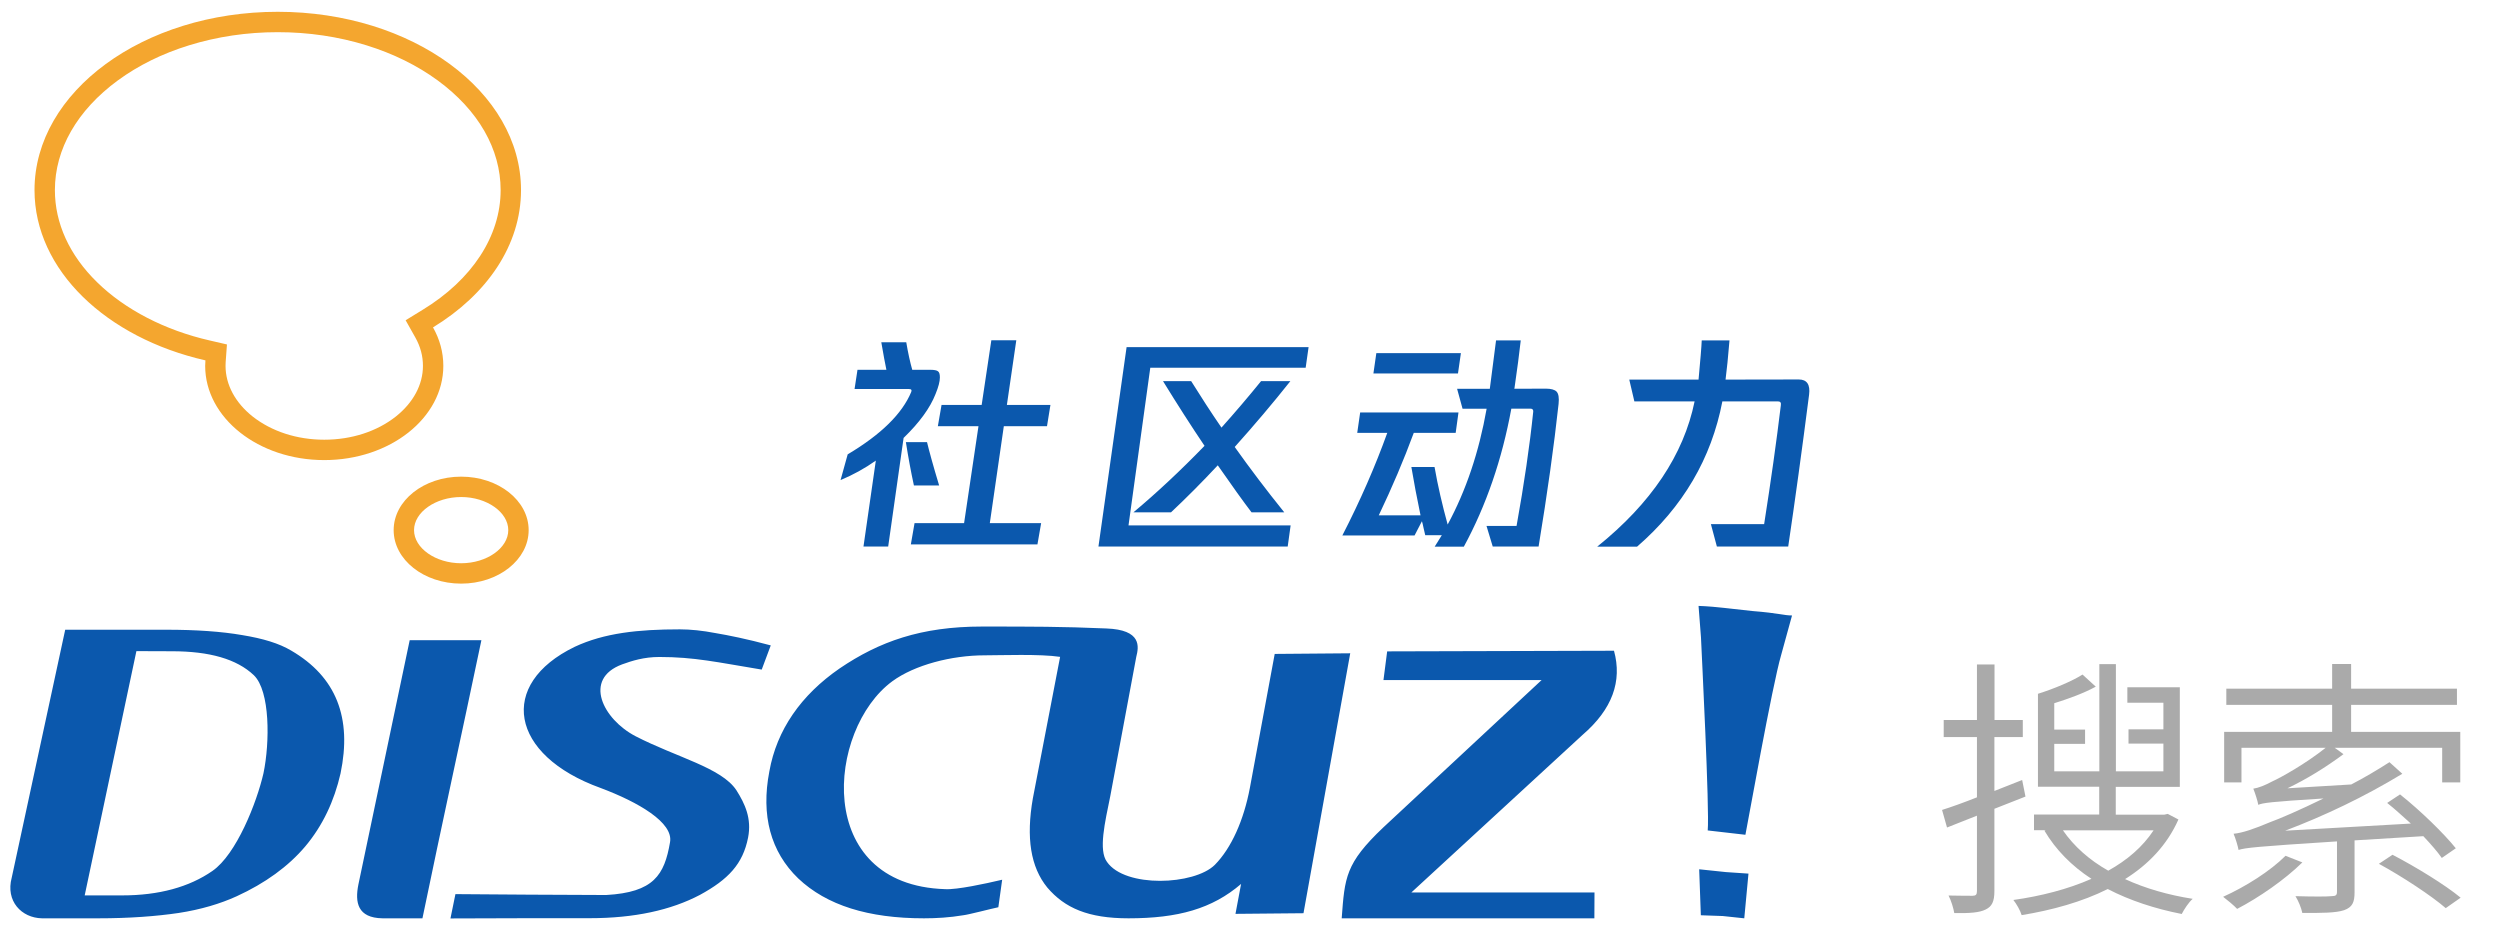
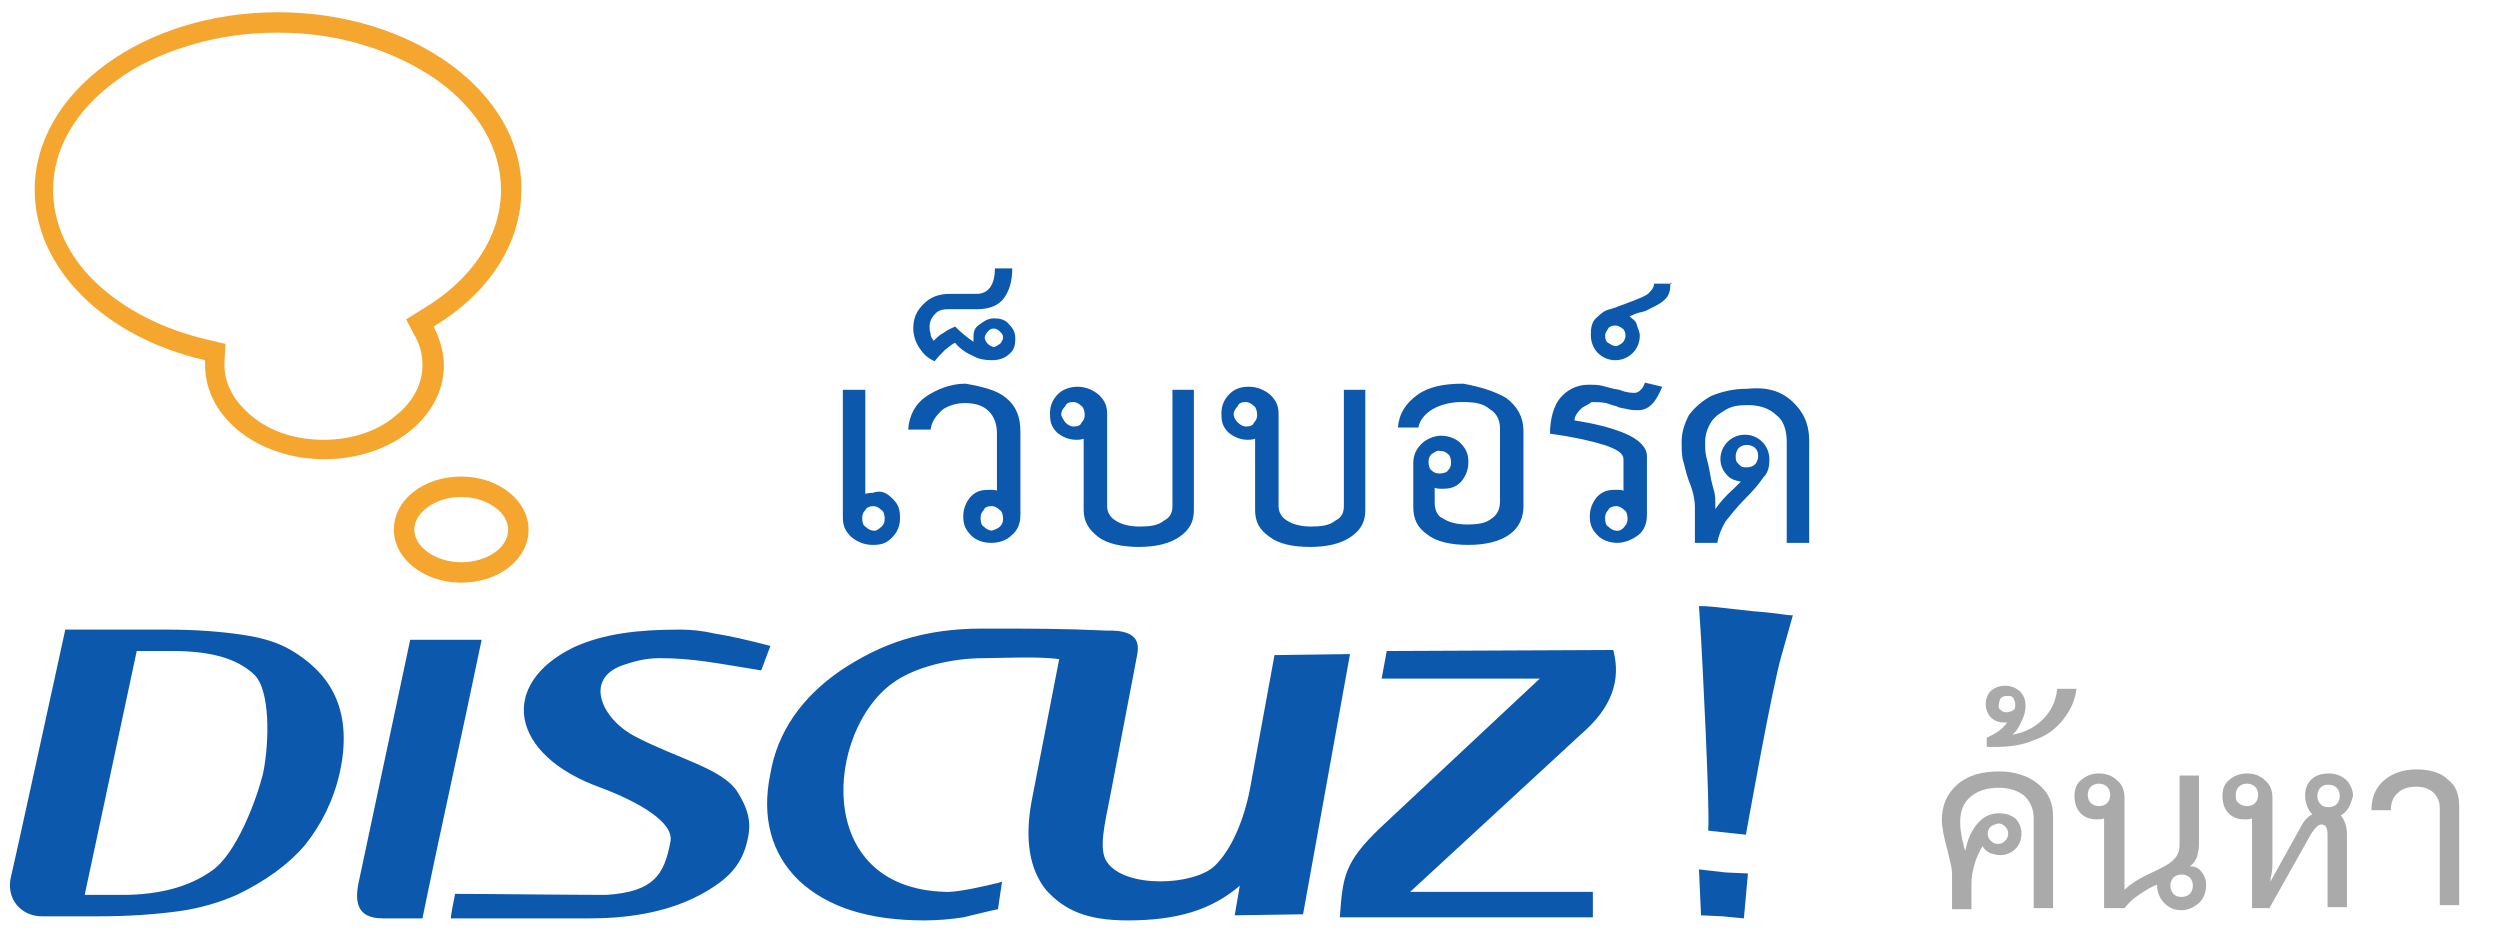
- <svg xmlns="http://www.w3.org/2000/svg" viewBox="0 0 1963 737" width="245" height="92">
-   <path d="M107.1 511.2L66.5 703H96c28.7 0 52.5-6.5 70.8-19.2 18.8-13 34.8-53.6 40.1-76.8 5-24.1 5.3-64.5-7.6-76.9-13.4-12.7-34.8-18.8-64.3-18.8l-27.9-.1zm-55.9-16.8h79.6c23.2 0 43.2 1.4 59.3 4.2 16.5 2.7 29 6.5 38.6 12.2 17.6 10.3 29.5 23.3 36 39.5 6.5 16.4 7.2 35.2 2.7 56.9-5 21.9-14.1 41.1-27.6 57.2-13.4 15.9-31.7 29.1-54 39.3-12.7 5.8-28 10.4-45.5 13.1-17.6 2.6-38.7 4.2-63.1 4.2H33c-16.2-.3-28.7-13.6-23.8-31.9l42-194.7zm270.5 8.2H378c-15.5 74.1-31 144.3-46.3 218.4h-31.3c-19.7-.3-21.8-12.5-19-26.5l40.3-191.9zM357.6 702c26.5.2 88.8.7 118.4.7 37.3-2.1 45.7-15.7 50.1-41.4 2.9-15.5-25.1-31.6-54.4-42.6-71.7-25.8-81-81.6-20.4-110.9 23.1-10.8 49.7-13.7 82.5-13.7 8.5 0 17.9 1 27.8 2.9 10.6 1.8 24.7 4.6 43.6 9.7l-7.1 19c-35.2-5.8-52.8-9.9-80.4-9.9-12.1 0-21.5 3-29.2 5.8-31 11.5-15 43.1 10.5 56.4 32.2 16.6 67.5 24.7 79.2 42.4 6.9 10.9 12.1 22.3 9.2 37.2-4.1 20.8-15.6 32.9-37.8 45-22.8 12-51.5 18.3-86.6 18.3-24.5 0-84.1 0-109.3.2l3.9-19.1zm534.6-186.3L871.8 625c-4.2 20.7-9.4 42.5-2.6 51.7 14.3 20.6 68.6 18.3 84.7 2.3 13-13.2 22.7-35 27.5-60.4l19.5-105.2 59.3-.5-36.7 204.1-53.4.5 4.4-23.5c-22.7 19.5-49.5 27-88.4 27-31.7 0-50-8.1-63.7-24.1-13.2-16.1-16.8-39.2-11.4-70.1l21.4-111.1c-15.8-2.4-46.5-1.2-59.3-1.2-25.8 0-54.9 7.5-72.5 20.4-51.2 37.7-62.4 159.9 41.5 163.2 9.2.6 32.9-4.6 42.6-6.9l2.2-.5-3 21.6c-5 1-23.6 5.9-27.6 6.3-10.7 1.8-21.1 2.4-30.8 2.4-43.7 0-76.4-10.2-98.7-31.3-21.7-20.9-29.4-49.5-22.7-84.1 5.8-32.5 24.8-59.9 55.3-80.9 31-21 63.8-32.8 111.6-32.8 39.5 0 62.5 0 97.6 1.5 28.1 1 25.6 14.4 23.6 22.3m197-4.3l178.1-.5c6.6 24-1.4 46-24.6 66l-134.5 123.8H1252l-.1 20.3h-198.4c2.4-32.2 2.9-43.1 32.6-71.3l124.4-115.8h-124.2l2.9-22.5zm263.5 207.8l-17.2-.6-1.3-36.1 21 2.2 17.7 1.2-3.3 35.1-16.9-1.8zm17.8-63.8l-29.6-3.4c1.5-16.1-4.7-137.9-5.3-151.7l-1.9-24.6c8.1.4 6.8 0 42.1 4 21.4 1.7 24.8 3.5 31.3 3.5l-8.5 30.9c-7.1 24.1-26.3 132.7-28.1 141.3m-661-311.6l-12.1 85.3H678l9.7-67.5c-8.6 6.1-17.9 11.2-27.7 15.3l5.6-20.2c26.2-15.6 42.8-31.9 49.9-49 .6-1.6 0-2.3-1.8-2.3H671l2.3-15.1H696c-1-4.6-2.3-11.8-4-21.6h19.6c1.4 8.4 3 15.6 4.7 21.6h14.2c3 0 5 .4 5.9 1.1 1.1.7 1.6 2.3 1.6 4.9 0 3.1-1.1 7.4-3.4 13-4.3 11-12.7 22.5-25.1 34.5zm8.1 37.3c-2.3-10.6-4.4-21.9-6.3-34h16.6c1.6 6.7 4.7 18.1 9.5 34h-19.8zm70.6-46.5l-11 76.1h40.3l-2.9 16.7h-99.4l2.9-16.7H757l11.3-76.1h-31.9l2.9-16.7h31.5l7.6-50.8H798l-7.4 50.8h34.2l-2.7 16.7h-33.9zm237-45.9h-122l-17.1 123.8h127.3l-2.3 16.6H862.5l22.1-156.6h142.9l-2.3 16.2zm-12 10.5c-13.7 17.3-28.3 34.5-43.7 51.7 11.8 16.6 24.7 33.7 38.9 51.3h-25.7c-6.5-8.5-15.3-20.8-26.5-36.9-12.7 13.6-25 25.9-36.7 36.9H890c18.4-15.4 37-32.8 55.8-52.2-10.6-15.7-21.4-32.6-32.6-50.8h22.1c7.6 12.2 15.5 24.4 23.8 36.5 10.9-12.2 21.3-24.4 31.1-36.5h23zm200.5 5.9c4.2 0 7 .8 8.5 2.3 1.6 1.7 2.1 4.9 1.6 9.7-3.6 32.9-8.8 70.2-15.7 112h-36l-4.9-16.2h23.6c5.9-32.8 10.3-62.7 13.1-89.8.1-1.6-.7-2.3-2.3-2.3h-14.9c-7.3 39.8-19.7 76-37.3 108.4h-22.9l5.6-9h-13l-1.3-5.6c-.5-2.4-.9-4.2-1.3-5.4l-5.8 11.2H1054c14.2-27.6 25.9-54.5 35.3-80.6h-23.6l2.3-16h77.2l-2.2 16h-32.9c-7.8 21.2-17 42.8-27.5 64.8h32.8c-2.9-13.9-5.3-26.6-7.2-38h18.2c2.6 14.9 6.1 29.9 10.3 45.2 14.4-26.6 24.6-56.9 30.6-90.9h-18.9l-4.3-15.7h25.7c1.1-8 2.7-20.7 4.9-38h19.4c-1.1 10.1-2.8 22.7-5 38l24.6-.1zm-68.9-11.9h-66.4l2.3-16h66.4l-2.3 16zm267.6 4.7c6.4 0 9.1 4 8.1 11.9-5.6 43.7-11.1 83.5-16.4 119.3h-56l-4.7-17.6h41.8c5.3-33.8 9.7-64.9 13.1-93.2.4-2.2-.4-3.2-2.3-3.2h-43.6c-8.6 44.9-31 82.9-67 114.1h-31.3c42.4-34.1 67.9-72.1 76.5-114.1h-47.3l-4-17.1h54.4c1.4-15.2 2.3-25.5 2.5-30.8h21.8c-1.1 13.1-2.1 23.3-3.1 30.8l57.5-.1z" fill="#0b58ad" />
-   <path d="M218.1 25.2c24.2 0 47.6 3.5 69.6 10.3 21 6.5 39.9 15.8 56 27.6 31.9 23.4 49.4 53.9 49.4 86.1 0 36.1-22.4 70.4-61.4 94.1l-13.2 8.1 7.6 13.5c4 7.1 6 14.6 6 22.3 0 14.8-7.6 28.9-21.3 39.8-14.8 11.7-34.8 18.2-56.2 18.2s-41.3-6.5-56.2-18.2c-13.7-10.9-21.3-25-21.3-39.8 0-1 0-2.1.1-3.1l1-13.7-13.4-3.1c-35.2-8-66.7-24.3-88.6-45.8-21.7-21.2-33.1-46.3-33.1-72.3 0-32.2 17.5-62.7 49.4-86.1 16.1-11.8 34.9-21.1 56-27.6 22-6.8 45.4-10.3 69.6-10.3m0-16c-105.5 0-191 62.7-191 140 0 62.8 56.4 116 134.2 133.7-.1 1.4-.2 2.9-.2 4.3 0 40.9 41.9 74 93.5 74s93.5-33.1 93.5-74c0-10.8-2.9-21-8.1-30.2 42.2-25.7 69.1-64.4 69.1-107.8 0-77.3-85.5-140-191-140zm144 381c20.1 0 37 11.9 37 26s-16.9 26-37 26-37-11.9-37-26 16.9-26 37-26m0-16c-29.3 0-53 18.8-53 42s23.7 42 53 42 53-18.8 53-42-23.7-42-53-42z" fill="#f4a62f" />
-   <path d="M1566 635v64.6c0 8.2-1.9 12.1-6.9 14.5-4.8 2.4-12.3 3-24.6 2.8-.6-3.7-2.4-9.7-4.5-13.8 8.9.2 16.4.2 18.8.2 2.6 0 3.5-.9 3.5-3.7v-59.2l-23.5 9.3-3.9-13.8c7.6-2.4 17.1-5.8 27.4-9.9v-47.3h-26.1v-13.4h26.1v-43.6h13.8v43.6h22.2v13.4H1566V621l21.8-8.6 2.6 13-24.4 9.6zm144.5 8.4c-8.9 20.1-23.7 35.4-41.9 46.8 15.8 7.3 33.9 12.5 53.1 15.5-3.2 2.8-6.7 8.2-8.6 11.9-20.9-4.1-40.8-10.6-58.1-19.6-20.1 10.1-43.8 16.6-67.6 20.5-1.1-3.7-4.1-8.9-6.5-11.9 21.4-3 42.7-8.4 61.3-16.6-15.5-10.1-28.1-22.9-36.9-37.8l1.1-.4h-9.3v-12.3h51.2v-21.8h-48.1v-73c12.5-3.9 26.8-9.9 35-15.1l10.4 9.5c-9.5 5.2-21.4 9.5-32.6 13v20.7h24.2V584H1613v21.6h35.4v-84.2h13v84.2h37.3v-21.8h-27.4v-11.2h27.4v-20.9h-28.3v-12.1h41.2v78.2h-50.3v21.8h38.2l2.6-.6 8.4 4.4zm-90.7 8.5c8.6 12.5 20.7 23.3 35.6 31.7 14.7-8.2 27-18.6 35.6-31.7h-71.2zm188 25.2c-13.8 13.6-34.1 27.6-51.2 36.5-2.4-2.6-7.8-7.1-11-9.5 17.7-8 36.9-20.1 49-32.2l13.2 5.2zm41-17.3v40.8c0 7.8-1.7 11.7-8.2 14-6.5 2.2-17.1 2.2-32.8 2.2-.9-4.1-3-9.3-5.4-13.2 13.8.4 24.8.4 28.3 0 3.5 0 4.3-.9 4.3-3.5v-39.5c-63.9 4.1-71.7 5-77.3 6.7-.4-2.6-2.4-9.3-3.9-12.7 6.9-.6 16.4-3.9 28.7-9.1 7.3-2.6 23.3-9.5 41.9-18.6-42.1 2.6-47.7 3.5-51.2 5-.4-2.8-2.6-9.5-3.9-12.7 4.1-.6 9.1-2.6 15.1-5.8 6.3-2.8 26.1-13.8 41.7-26.3H1760v27.2h-13.6v-39.7h84.8v-21.2h-83.1v-12.7h83.1v-19.4h14.9v19.4h83.1v12.7h-83.1v21.2h85.7v39.7h-14.2v-27.2h-84.4l6.9 5c-14 10.4-28.9 19.6-44 26.8l50.1-3c10.4-5.4 20.5-11.4 30-17.5l10.1 9.1c-29.8 18.1-61.1 33-92 44.7l98.7-5.6c-6.3-5.6-12.5-11.4-18.6-16.2l10.1-6.7c15.8 12.5 34.5 30.7 43.8 42.3l-11 7.6c-3.5-5-8.4-10.6-14.5-17.1l-54 3.3zm29.8 11.3c17.9 9.3 41.2 23.5 53.5 33.7l-11.7 8.2c-11.2-9.7-34.1-24.8-52.5-34.8l10.7-7.1z" fill="#aaa" />
+ <svg xmlns="http://www.w3.org/2000/svg" version="1.1" id="Layer_1" x="0px" y="0px" width="245px" height="92px" viewBox="0 0 245 92" enable-background="new 0 0 245 92" xml:space="preserve">
+   <path fill="#0B58AD" d="M13.4,63.8L8.3,87.7H12c3.6,0,6.6-0.8,8.8-2.4c2.3-1.6,4.3-6.7,5-9.6c0.6-3,0.7-8.1-0.9-9.6  c-1.7-1.6-4.3-2.3-8-2.3C16.8,63.8,13.4,63.8,13.4,63.8z M6.4,61.7h9.9c2.9,0,5.4,0.2,7.4,0.5c2.1,0.3,3.6,0.8,4.8,1.5  c2.2,1.3,3.7,2.9,4.5,4.9c0.8,2,0.9,4.4,0.3,7.1c-0.6,2.7-1.8,5.1-3.4,7.1c-1.7,2-4,3.6-6.7,4.9c-1.6,0.7-3.5,1.3-5.7,1.6  c-2.2,0.3-4.8,0.5-7.9,0.5H4.1c-2,0-3.6-1.7-3-4C1.1,86,6.4,61.7,6.4,61.7z M40.2,62.7h7c-1.9,9.2-3.9,18-5.8,27.3h-3.9  c-2.5,0-2.7-1.6-2.4-3.3C35.1,86.7,40.2,62.7,40.2,62.7z M44.6,87.6c3.3,0,11.1,0.1,14.8,0.1c4.7-0.3,5.7-2,6.3-5.2  c0.4-1.9-3.1-3.9-6.8-5.3C49.9,74,48.8,67,56.3,63.4c2.9-1.3,6.2-1.7,10.3-1.7c1.1,0,2.2,0.1,3.5,0.4c1.3,0.2,3.1,0.6,5.4,1.2  l-0.9,2.4c-4.4-0.7-6.6-1.2-10-1.2c-1.5,0-2.7,0.4-3.6,0.7c-3.9,1.4-1.9,5.4,1.3,7c4,2.1,8.4,3.1,9.9,5.3c0.9,1.4,1.5,2.8,1.1,4.6  c-0.5,2.6-1.9,4.1-4.7,5.6c-2.8,1.5-6.4,2.3-10.8,2.3c-3.1,0-10.5,0-13.6,0C44.1,90,44.6,87.6,44.6,87.6z M111.4,64.4L108.8,78  c-0.5,2.6-1.2,5.3-0.3,6.5c1.8,2.6,8.6,2.3,10.6,0.3c1.6-1.6,2.8-4.4,3.4-7.5l2.4-13.1l7.4-0.1l-4.6,25.5l-6.7,0.1l0.5-2.9  c-2.8,2.4-6.2,3.4-11,3.4c-4,0-6.2-1-8-3c-1.6-2-2.1-4.9-1.4-8.7l2.7-13.9c-2-0.3-5.8-0.1-7.4-0.1c-3.2,0-6.9,0.9-9,2.5  c-6.4,4.7-7.8,20,5.2,20.4c1.1,0.1,4.1-0.6,5.3-0.9l0.3-0.1l-0.4,2.7c-0.6,0.1-2.9,0.7-3.4,0.8c-1.3,0.2-2.6,0.3-3.8,0.3  c-5.5,0-9.5-1.3-12.3-3.9c-2.7-2.6-3.7-6.2-2.8-10.5c0.7-4.1,3.1-7.5,6.9-10.1c3.9-2.6,8-4.1,13.9-4.1c4.9,0,7.8,0,12.2,0.2  C111.9,61.7,111.6,63.4,111.4,64.4 M135.9,63.8l22.2-0.1c0.8,3-0.2,5.7-3.1,8.2l-16.8,15.5h17.9l0,2.5h-24.8c0.3-4,0.4-5.4,4.1-8.9  l15.5-14.5h-15.5L135.9,63.8L135.9,63.8z M168.8,89.8l-2.1-0.1l-0.2-4.5l2.6,0.3l2.2,0.1l-0.4,4.4L168.8,89.8L168.8,89.8z   M171.1,81.8l-3.7-0.4c0.2-2-0.6-17.2-0.7-18.9l-0.2-3.1c1,0,0.8,0,5.3,0.5c2.7,0.2,3.1,0.4,3.9,0.4l-1.1,3.9  C173.7,67.2,171.3,80.7,171.1,81.8" />
+   <path fill="#F4A62F" d="M27.2,3.2c3,0,5.9,0.4,8.7,1.3c2.6,0.8,5,2,7,3.4c4,2.9,6.2,6.7,6.2,10.7c0,4.5-2.8,8.8-7.7,11.7l-1.6,1  l0.9,1.7c0.5,0.9,0.7,1.8,0.7,2.8c0,1.8-0.9,3.6-2.7,5c-1.8,1.5-4.3,2.3-7,2.3s-5.2-0.8-7-2.3c-1.7-1.4-2.7-3.1-2.7-5  c0-0.1,0-0.3,0-0.4l0.1-1.7l-1.7-0.4c-4.4-1-8.3-3-11.1-5.7c-2.7-2.6-4.1-5.8-4.1-9c0-4,2.2-7.8,6.2-10.7c2-1.5,4.4-2.6,7-3.4  C21.3,3.6,24.2,3.2,27.2,3.2 M27.2,1.2C14.1,1.2,3.4,9,3.4,18.6c0,7.8,7,14.5,16.7,16.7c0,0.2,0,0.4,0,0.5c0,5.1,5.2,9.2,11.7,9.2  s11.7-4.1,11.7-9.2c0-1.3-0.4-2.6-1-3.8c5.3-3.2,8.6-8,8.6-13.5C51.1,9,40.4,1.2,27.2,1.2z M45.2,48.7c2.5,0,4.6,1.5,4.6,3.2  c0,1.8-2.1,3.2-4.6,3.2c-2.5,0-4.6-1.5-4.6-3.2C40.6,50.2,42.7,48.7,45.2,48.7 M45.2,46.7c-3.7,0-6.6,2.3-6.6,5.2  c0,2.9,3,5.2,6.6,5.2c3.7,0,6.6-2.3,6.6-5.2C51.8,49.1,48.9,46.7,45.2,46.7z" />
+   <g>
+     <path fill="#AAAAAA" d="M199.7,76.8c1,0.8,1.5,1.8,1.5,3.2v9h-1.9v-8.8c0-0.9-0.3-1.6-0.9-2.2c-0.6-0.5-1.5-0.8-2.5-0.8   c-1.2,0-2.1,0.3-2.8,0.9c-0.7,0.6-1,1.4-1,2.4c0,0.3,0,0.7,0.1,1.2c0.1,0.5,0.1,0.8,0.2,0.9c0,0.2,0.1,0.5,0.2,0.8   c0.2-1.1,0.6-2,1.2-2.7s1.3-1,2.1-1c0.7,0,1.2,0.2,1.6,0.5c0.4,0.4,0.6,0.9,0.6,1.5c0,0.6-0.2,1.1-0.6,1.5s-0.9,0.6-1.5,0.6   c-0.3,0-0.7-0.1-1-0.2c-0.3-0.2-0.6-0.4-0.7-0.7c-0.3,0.5-0.6,1.1-0.8,1.8c-0.2,0.7-0.3,1.3-0.3,2v2.4h-1.9v-3.3c0-0.2,0-0.5-0.1-1   c-0.1-0.4-0.2-0.8-0.3-1.3c-0.4-1.4-0.6-2.5-0.6-3.1c0-1.5,0.5-2.6,1.5-3.5c1-0.9,2.4-1.3,4.1-1.3C197.4,75.6,198.7,76,199.7,76.8z    M195.1,81c-0.2,0.2-0.3,0.4-0.3,0.7s0.1,0.5,0.3,0.7c0.2,0.2,0.4,0.3,0.7,0.3c0.3,0,0.5-0.1,0.7-0.3c0.2-0.2,0.3-0.4,0.3-0.7   s-0.1-0.5-0.3-0.7c-0.2-0.2-0.4-0.3-0.7-0.3C195.5,80.8,195.2,80.9,195.1,81z" />
+     <path fill="#AAAAAA" d="M203.5,67.4c-0.1,1.2-0.6,2.2-1.3,3.1c-0.7,0.9-1.6,1.6-2.8,2c-1.1,0.5-2.4,0.7-3.8,0.7h-0.9v-0.9   c0.4-0.2,0.8-0.4,1.1-0.6c0.4-0.3,0.7-0.6,0.9-0.9c-0.1,0-0.2,0-0.3,0c-0.6,0-1-0.2-1.3-0.5s-0.5-0.8-0.5-1.3c0-0.5,0.2-1,0.5-1.3   c0.4-0.3,0.8-0.5,1.4-0.5c0.6,0,1,0.2,1.4,0.5c0.4,0.4,0.6,0.8,0.6,1.5c0,0.5-0.1,0.9-0.4,1.5c-0.2,0.5-0.5,1-0.9,1.3   c1.2-0.2,2.2-0.7,3-1.5c0.8-0.8,1.3-1.8,1.4-3H203.5z M196.1,69.6c0.2,0.2,0.4,0.2,0.6,0.2c0.2,0,0.4-0.1,0.6-0.2s0.2-0.4,0.2-0.6   c0-0.2-0.1-0.4-0.2-0.6s-0.4-0.2-0.6-0.2c-0.3,0-0.5,0.1-0.6,0.2s-0.2,0.4-0.2,0.6C195.8,69.3,195.9,69.5,196.1,69.6z" />
+     <path fill="#AAAAAA" d="M215.8,85.5c0.3,0.4,0.4,0.8,0.4,1.2c0,0.7-0.2,1.3-0.7,1.8c-0.5,0.4-1,0.7-1.7,0.7c-0.7,0-1.2-0.2-1.7-0.7   c-0.4-0.4-0.7-1-0.7-1.7v-0.1c-0.6,0.2-1.2,0.6-1.8,1s-1,0.8-1.4,1.3h-2v-8.8c-0.2,0.1-0.4,0.1-0.7,0.1c-0.7,0-1.2-0.2-1.6-0.6   c-0.4-0.4-0.6-1-0.6-1.7c0-0.7,0.2-1.2,0.7-1.6c0.5-0.4,1-0.6,1.7-0.6c0.7,0,1.3,0.2,1.8,0.7c0.5,0.4,0.7,1,0.7,1.7v9   c0.4-0.4,1.2-1,2.5-1.6c0.8-0.4,1.5-0.7,1.9-1s0.7-0.6,0.8-0.9c0.2-0.3,0.2-0.7,0.2-1.1v-6.6h1.9v6.7c0,0.5-0.1,0.9-0.2,1.3   c-0.2,0.4-0.4,0.7-0.7,0.9C215.2,84.9,215.5,85.1,215.8,85.5z M204.9,78.7c0.2,0.2,0.5,0.3,0.8,0.3c0.3,0,0.6-0.1,0.8-0.3   s0.3-0.5,0.3-0.8s-0.1-0.6-0.3-0.8c-0.2-0.2-0.5-0.3-0.8-0.3c-0.3,0-0.6,0.1-0.8,0.3c-0.2,0.2-0.3,0.5-0.3,0.8   S204.7,78.5,204.9,78.7z M214.6,87.6c0.2-0.2,0.3-0.5,0.3-0.8c0-0.3-0.1-0.6-0.3-0.8c-0.2-0.2-0.5-0.3-0.8-0.3   c-0.3,0-0.6,0.1-0.8,0.3c-0.2,0.2-0.3,0.5-0.3,0.8c0,0.3,0.1,0.6,0.3,0.8c0.2,0.2,0.4,0.3,0.8,0.3   C214.1,87.9,214.4,87.8,214.6,87.6z" />
+     <path fill="#AAAAAA" d="M230.2,79.1c-0.2,0.3-0.4,0.6-0.8,0.8c0.4,0.5,0.6,1.1,0.6,1.9v7.1h-1.9v-7.1c0-0.7-0.2-1-0.6-1   c-0.3,0-0.6,0.3-1,0.9l-4.1,7.3h-1.7v-8.8c-0.2,0.1-0.4,0.1-0.7,0.1c-0.7,0-1.2-0.2-1.6-0.6c-0.4-0.4-0.6-1-0.6-1.7   c0-0.7,0.2-1.2,0.7-1.6c0.5-0.4,1-0.6,1.7-0.6c0.7,0,1.3,0.2,1.8,0.7c0.5,0.4,0.7,1,0.7,1.7v6.2c0,0.5,0,0.9-0.1,1.3   s-0.1,0.6-0.1,0.7l3-5.4c0.3-0.6,0.7-1,1.1-1.2c-0.2-0.2-0.4-0.5-0.5-0.8c-0.1-0.3-0.2-0.6-0.2-1c0-0.7,0.2-1.2,0.6-1.6   c0.4-0.4,1-0.6,1.7-0.6c0.7,0,1.2,0.2,1.7,0.6c0.4,0.4,0.7,1,0.7,1.6C230.5,78.3,230.4,78.7,230.2,79.1z M219.4,78.7   c0.2,0.2,0.5,0.3,0.8,0.3c0.3,0,0.6-0.1,0.8-0.3s0.3-0.5,0.3-0.8s-0.1-0.6-0.3-0.8c-0.2-0.2-0.5-0.3-0.8-0.3   c-0.3,0-0.6,0.1-0.8,0.3c-0.2,0.2-0.3,0.5-0.3,0.8S219.1,78.5,219.4,78.7z M227.4,77.2c-0.2,0.2-0.3,0.5-0.3,0.8s0.1,0.6,0.3,0.8   c0.2,0.2,0.4,0.3,0.8,0.3c0.3,0,0.6-0.1,0.8-0.3s0.3-0.5,0.3-0.8s-0.1-0.6-0.3-0.8c-0.2-0.2-0.5-0.3-0.8-0.3   C227.8,76.9,227.6,77,227.4,77.2z" />
+     <path fill="#AAAAAA" d="M239.1,79.2c0-0.6-0.2-1.1-0.6-1.5c-0.4-0.4-1-0.6-1.7-0.6c-0.8,0-1.4,0.2-1.8,0.6c-0.5,0.4-0.7,1-0.7,1.7   h-1.9c0-1.2,0.4-2.2,1.2-2.9c0.8-0.7,1.9-1.1,3.2-1.1c1.3,0,2.4,0.3,3.1,1c0.8,0.6,1.1,1.5,1.1,2.6v9.7h-1.9V79.2z" />
+   </g>
+   <g>
+     <path fill="#0B58AD" d="M87.5,48.9c0.6,0.6,0.7,1.1,0.7,1.9s-0.3,1.4-0.8,1.9c-0.6,0.6-1.1,0.7-1.9,0.7c-0.8,0-1.5-0.3-2.1-0.8   c-0.6-0.6-0.8-1.1-0.8-1.9V38.2h2.2v10.2c0.3-0.1,0.6-0.1,0.7-0.1C86.4,48,86.9,48.3,87.5,48.9z M86.4,51.6   c0.3-0.3,0.3-0.6,0.3-0.8c0-0.3-0.1-0.7-0.3-0.8c-0.3-0.3-0.6-0.4-0.8-0.4c-0.3,0-0.7,0.1-0.8,0.4c-0.3,0.3-0.3,0.6-0.3,0.8   c0,0.4,0.1,0.7,0.3,0.8c0.3,0.3,0.6,0.4,0.8,0.4C85.8,52.1,86.2,51.8,86.4,51.6z" />
+     <path fill="#0B58AD" d="M98.6,39c1,0.8,1.4,1.9,1.4,3.3v8.2c0,0.8-0.3,1.5-0.8,1.9c-0.6,0.6-1.3,0.8-2.1,0.8s-1.5-0.3-1.9-0.7   c-0.6-0.6-0.8-1.1-0.8-1.9s0.3-1.4,0.7-1.9c0.6-0.6,1.1-0.7,1.9-0.7c0.3,0,0.6,0,0.7,0.1v-5.6c0-1-0.3-1.7-0.8-2.2   c-0.6-0.6-1.4-0.8-2.4-0.8c-0.8,0-1.7,0.3-2.2,0.7c-0.6,0.6-1,1.1-1.1,1.9h-2.2c0.1-1.4,0.7-2.5,1.7-3.2s2.4-1.3,3.9-1.3   C96.4,37.9,97.8,38.3,98.6,39z M98,51.6c0.3-0.3,0.3-0.6,0.3-0.8c0-0.3-0.1-0.7-0.3-0.8c-0.3-0.3-0.6-0.4-0.8-0.4   c-0.4,0-0.7,0.1-0.8,0.4c-0.3,0.3-0.3,0.6-0.3,0.8c0,0.4,0.1,0.7,0.3,0.8c0.3,0.3,0.6,0.4,0.8,0.4C97.5,51.9,97.8,51.8,98,51.6z" />
+     <path fill="#0B58AD" d="M98.9,31.8c0.4,0.4,0.6,0.8,0.6,1.4c0,0.6-0.1,1.1-0.6,1.5c-0.4,0.4-1,0.6-1.7,0.6c-0.6,0-1.3-0.1-1.8-0.4   c-0.7-0.3-1.3-0.7-1.8-1.3c-0.3,0.1-0.6,0.4-1,0.7c-0.4,0.4-0.7,0.7-1,1.1c-0.7-0.3-1.1-0.7-1.5-1.3c-0.4-0.6-0.6-1.3-0.6-1.9   c0-1,0.3-1.7,1-2.4c0.7-0.7,1.5-1,2.6-1h2.6c1.1,0,1.8-0.8,1.8-2.5h1.7c0,1.3-0.3,2.2-0.8,2.9s-1.4,1.1-2.6,1.1H93   c-0.6,0-1,0.1-1.3,0.4c-0.3,0.3-0.6,0.7-0.6,1.3c0,0.3,0,0.4,0.1,0.7c0,0.3,0.1,0.4,0.3,0.7c0.3-0.3,0.6-0.6,1-0.8   c0.4-0.3,0.7-0.4,1.1-0.6c0.6,0.6,1.1,1,1.8,1.5c0-0.1,0-0.3,0-0.4c0-0.6,0.1-1,0.6-1.3c0.4-0.3,0.8-0.6,1.4-0.6   C98,31.2,98.5,31.3,98.9,31.8z M98,33.7c0.1-0.1,0.3-0.4,0.3-0.6c0-0.3-0.1-0.4-0.3-0.6s-0.4-0.3-0.6-0.3c-0.3,0-0.4,0.1-0.6,0.3   c-0.1,0.1-0.3,0.4-0.3,0.6c0,0.1,0.1,0.4,0.3,0.6c0.1,0.1,0.4,0.3,0.6,0.3C97.6,34,97.8,33.8,98,33.7z" />
+     <path fill="#0B58AD" d="M117,38.2V50c0,1.1-0.4,1.9-1.4,2.6s-2.4,1-4,1s-3.1-0.3-4-1s-1.4-1.5-1.4-2.6v-7c-0.3,0.1-0.6,0.1-0.7,0.1   c-0.8,0-1.4-0.3-1.9-0.7c-0.6-0.6-0.7-1.1-0.7-1.9s0.3-1.4,0.8-1.9s1.3-0.7,1.9-0.7c0.8,0,1.5,0.3,2.1,0.8c0.6,0.6,0.8,1.1,0.8,1.9   v9c0,0.6,0.3,1.1,0.8,1.4c0.6,0.4,1.4,0.6,2.4,0.6s1.8-0.1,2.4-0.6c0.6-0.3,0.8-0.8,0.8-1.4V38.2C114.9,38.2,117,38.2,117,38.2z    M104.4,41.4c0.3,0.3,0.6,0.4,0.8,0.4c0.4,0,0.7-0.1,0.8-0.4c0.3-0.3,0.3-0.6,0.3-0.8s-0.1-0.7-0.3-0.8c-0.3-0.3-0.6-0.4-0.8-0.4   c-0.4,0-0.7,0.1-0.8,0.4c-0.3,0.3-0.4,0.6-0.4,0.8S104.2,41.1,104.4,41.4z" />
+     <path fill="#0B58AD" d="M133.8,38.2V50c0,1.1-0.4,1.9-1.4,2.6s-2.4,1-4,1c-1.7,0-3.1-0.3-4-1c-1-0.7-1.4-1.5-1.4-2.6v-7   c-0.3,0.1-0.6,0.1-0.7,0.1c-0.8,0-1.4-0.3-1.9-0.7c-0.6-0.6-0.7-1.1-0.7-1.9s0.3-1.4,0.8-1.9c0.6-0.6,1.3-0.7,1.9-0.7   c0.8,0,1.5,0.3,2.1,0.8c0.6,0.6,0.8,1.1,0.8,1.9v9c0,0.6,0.3,1.1,0.8,1.4c0.6,0.4,1.4,0.6,2.4,0.6c1,0,1.8-0.1,2.4-0.6   c0.6-0.3,0.8-0.8,0.8-1.4V38.2C131.7,38.2,133.8,38.2,133.8,38.2z M121.3,41.4c0.3,0.3,0.6,0.4,0.8,0.4c0.4,0,0.7-0.1,0.8-0.4   c0.3-0.3,0.3-0.6,0.3-0.8s-0.1-0.7-0.3-0.8c-0.3-0.3-0.6-0.4-0.8-0.4c-0.4,0-0.7,0.1-0.8,0.4c-0.3,0.3-0.4,0.6-0.4,0.8   S121,41.1,121.3,41.4z" />
+     <path fill="#0B58AD" d="M147.6,39c1.1,0.8,1.7,1.9,1.7,3.2v7.4c0,1.1-0.4,2.1-1.4,2.8s-2.4,1-4,1c-1.7,0-3.1-0.3-4-1   c-1-0.7-1.4-1.5-1.4-2.8v-4.2c0-0.8,0.3-1.4,0.8-1.9s1.3-0.8,1.9-0.8c0.8,0,1.5,0.3,1.9,0.7c0.6,0.6,0.8,1.1,0.8,1.9   c0,0.8-0.3,1.4-0.7,1.9c-0.6,0.6-1.1,0.7-1.9,0.7c-0.3,0-0.4,0-0.7-0.1v1.5c0,0.7,0.3,1.3,0.8,1.5c0.6,0.4,1.4,0.6,2.4,0.6   s1.8-0.1,2.4-0.6c0.6-0.4,0.8-1,0.8-1.7V42c0-0.8-0.3-1.5-1-1.9c-0.7-0.6-1.5-0.7-2.8-0.7c-1.1,0-2.1,0.3-2.8,0.7   c-0.7,0.4-1.3,1.1-1.4,1.8H137c0.1-1.4,0.8-2.4,1.9-3.2c1.1-0.8,2.6-1.1,4.5-1.1C145,37.9,146.4,38.3,147.6,39z M140.3,44.5   c-0.3,0.3-0.3,0.6-0.3,0.8c0,0.3,0.1,0.7,0.3,0.8c0.3,0.3,0.6,0.3,0.8,0.3c0.3,0,0.7-0.1,0.8-0.3c0.3-0.3,0.3-0.6,0.3-0.8   c0-0.3-0.1-0.7-0.3-0.8c-0.3-0.3-0.6-0.3-0.8-0.3C140.9,44.1,140.6,44.3,140.3,44.5z" />
+     <path fill="#0B58AD" d="M154.9,40.1c-0.3,0.3-0.6,0.7-0.6,1.1c1.9,0.3,3.6,0.7,5,1.3c1.4,0.6,2.1,1.4,2.1,2.2v5.8   c0,0.8-0.3,1.5-0.8,1.9s-1.3,0.8-2.1,0.8s-1.5-0.3-1.9-0.7c-0.6-0.6-0.8-1.1-0.8-1.9c0-0.8,0.3-1.4,0.7-1.9   c0.6-0.6,1.1-0.7,1.9-0.7c0.3,0,0.6,0,0.7,0.1V45c0-0.6-0.7-1-1.9-1.4c-1.3-0.4-3.1-0.8-5.3-1.1c0-1.5,0.4-2.8,1-3.5   s1.5-1.3,2.8-1.3c0.4,0,0.8,0,1.3,0.1c0.4,0.1,1,0.3,1.7,0.4c0.7,0.3,1.3,0.3,1.5,0.3s0.4-0.1,0.6-0.3s0.3-0.4,0.4-0.7l1.7,0.4   c-0.3,0.7-0.6,1.3-1,1.7s-0.8,0.6-1.4,0.6c-0.3,0-0.6,0-1-0.1c-0.4-0.1-0.8-0.1-1.1-0.3c-0.1,0-0.4-0.1-1-0.3   c-0.6-0.1-1-0.1-1.4-0.1C155.6,39.7,155.2,39.8,154.9,40.1z M159.2,51.6c0.3-0.3,0.3-0.6,0.3-0.8c0-0.3-0.1-0.7-0.3-0.8   c-0.3-0.3-0.6-0.4-0.8-0.4c-0.3,0-0.7,0.1-0.8,0.4c-0.3,0.3-0.3,0.6-0.3,0.8c0,0.4,0.1,0.7,0.3,0.8c0.3,0.3,0.6,0.4,0.8,0.4   C158.7,52.1,159.1,51.8,159.2,51.6z" />
+     <path fill="#0B58AD" d="M163.7,27.7c0,0.7-0.1,1.3-0.6,1.7c-0.4,0.4-1.1,0.7-1.9,1.1c-0.1,0-0.3,0.1-0.4,0.1   c-0.1,0-0.3,0.1-0.4,0.1l-0.7,0.3c0.3,0.3,0.6,0.4,0.7,0.8c0.1,0.4,0.3,0.7,0.3,1.1c0,0.7-0.3,1.3-0.7,1.7c-0.4,0.4-1,0.7-1.7,0.7   c-0.7,0-1.3-0.3-1.7-0.7s-0.7-1-0.7-1.8c0-0.7,0.1-1.3,0.6-1.7c0.4-0.4,0.8-0.7,1.3-0.8c0.4-0.1,1.1-0.4,2.2-0.8   c0.7-0.3,1.1-0.4,1.5-0.7c0.3-0.3,0.6-0.6,0.6-1h1.7V27.7z M159,33.6c0.1-0.1,0.3-0.4,0.3-0.7s-0.1-0.6-0.3-0.7   c-0.1-0.1-0.4-0.3-0.7-0.3c-0.3,0-0.6,0.1-0.7,0.3s-0.3,0.4-0.3,0.7s0.1,0.6,0.3,0.7s0.4,0.3,0.7,0.3C158.4,34,158.7,33.8,159,33.6   z" />
+     <path fill="#0B58AD" d="M175.6,39.3c1.1,1,1.7,2.2,1.7,3.9v10h-2.2v-9.9c0-1.1-0.3-2.1-1-2.6c-0.7-0.7-1.7-1-2.8-1   c-1,0-1.7,0.1-2.4,0.6c-0.7,0.4-1.1,0.8-1.4,1.4s-0.4,1.1-0.4,1.7c0,0.4,0,0.8,0.1,1.3c0.1,0.4,0.3,1.1,0.4,1.8s0.3,1.3,0.4,1.7   c0.1,0.4,0.1,0.8,0.1,1.1v0.6c0.4-0.6,1-1.3,1.9-2.1l0.6-0.6c-0.6-0.1-1.1-0.3-1.4-0.7c-0.4-0.4-0.6-1-0.6-1.5   c0-0.7,0.3-1.3,0.7-1.7c0.4-0.4,1-0.7,1.7-0.7c0.7,0,1.3,0.3,1.7,0.7c0.4,0.4,0.7,1,0.7,1.7s-0.1,1.3-0.6,1.8   c-0.4,0.6-1,1.3-1.8,2.1s-1.5,1.7-1.9,2.2c-0.4,0.7-0.7,1.4-0.8,2.1h-2.2v-3.6c0-0.4-0.1-1.3-0.6-2.5c-0.3-0.8-0.4-1.5-0.6-2.1   c-0.1-0.6-0.1-1.1-0.1-1.7c0-1,0.3-1.8,0.7-2.6c0.6-0.8,1.3-1.4,2.2-1.9c1-0.4,2.1-0.7,3.5-0.7C173.1,37.9,174.5,38.3,175.6,39.3z    M170.4,45.5c0.3,0.3,0.4,0.3,0.8,0.3c0.3,0,0.6-0.1,0.8-0.3c0.1-0.1,0.3-0.4,0.3-0.8s-0.1-0.6-0.3-0.8c-0.1-0.1-0.4-0.3-0.8-0.3   c-0.3,0-0.6,0.1-0.8,0.3c-0.1,0.1-0.3,0.4-0.3,0.8C170.1,45.1,170.1,45.2,170.4,45.5z" />
+   </g>
</svg>
